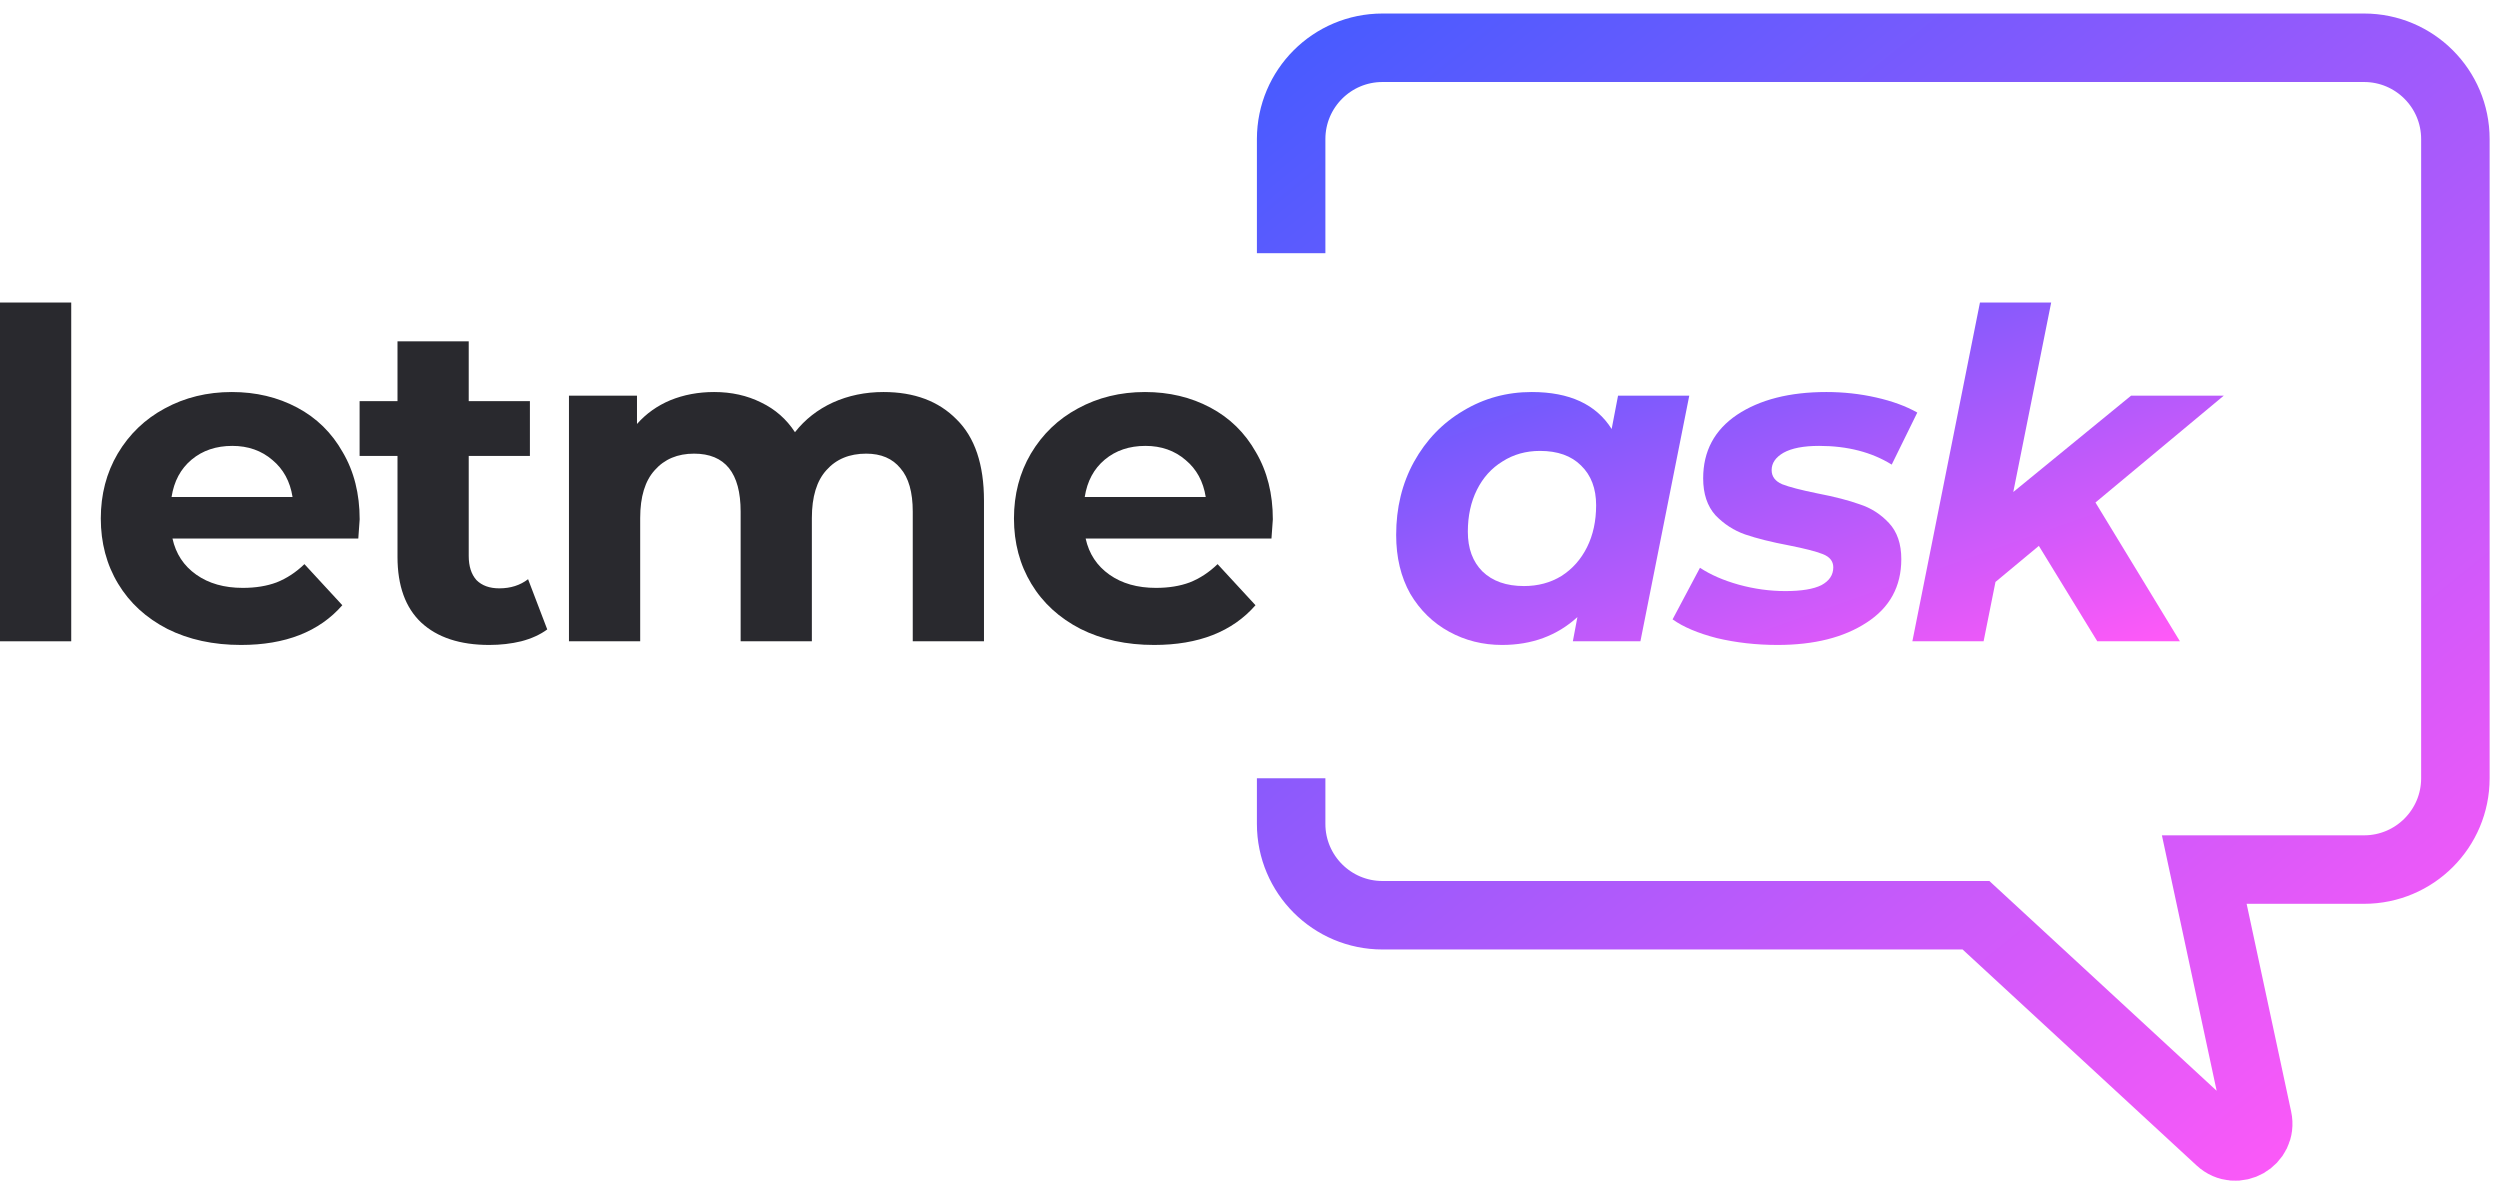
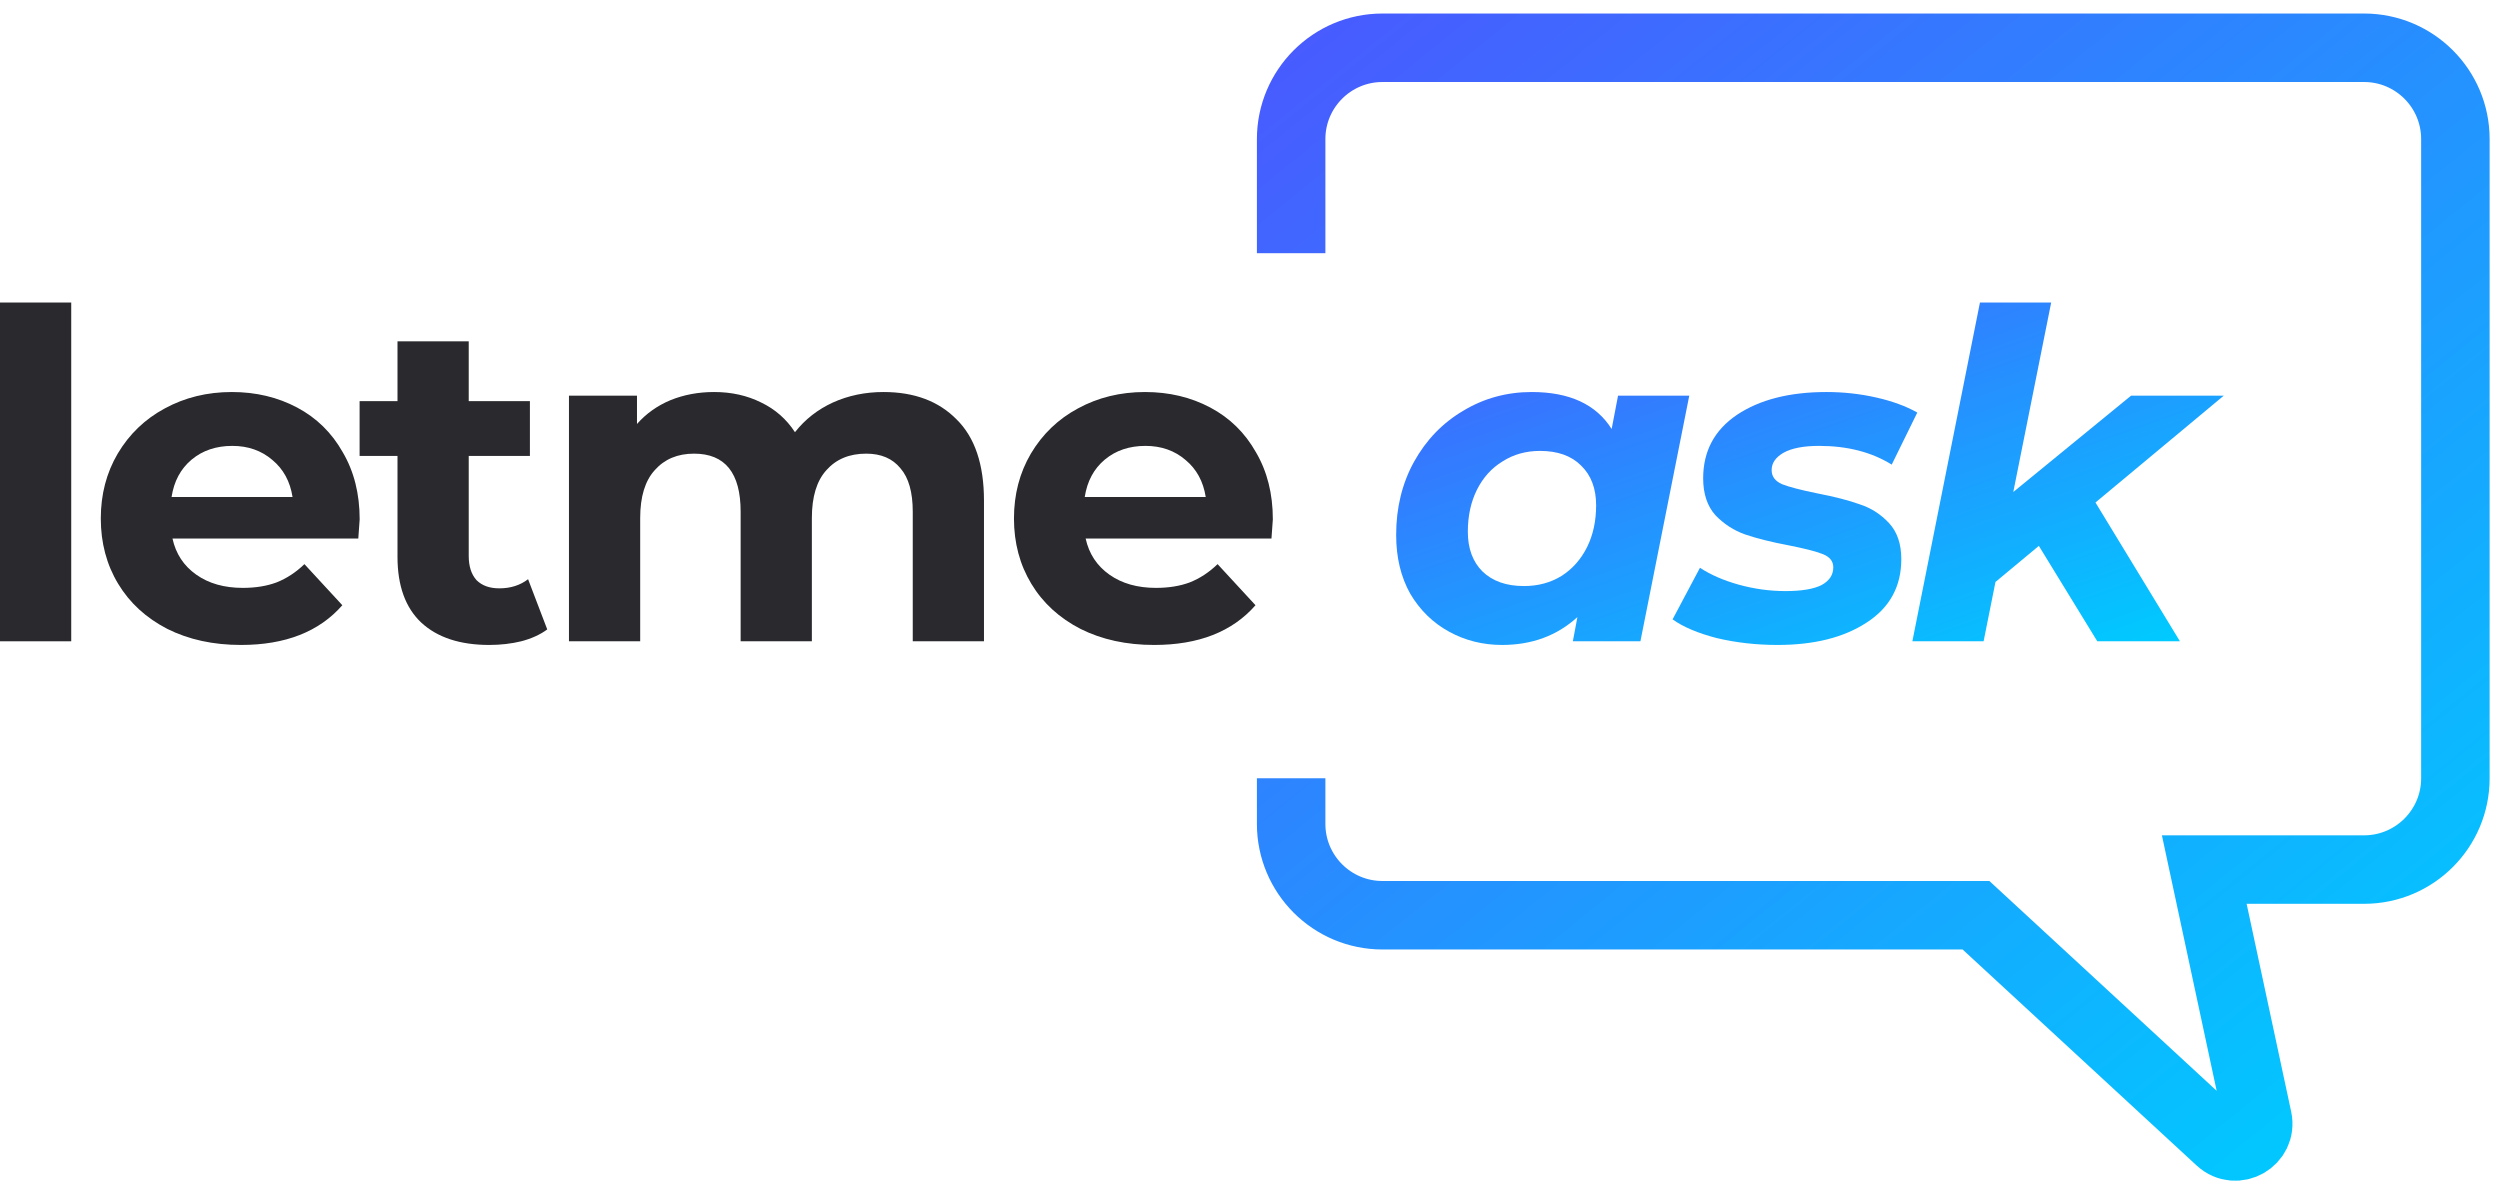
<svg xmlns="http://www.w3.org/2000/svg" width="157" height="75" viewBox="0 0 157 75" fill="none">
  <path d="M0 18.999H4.473V40.273H0V18.999Z" fill="#29292E" />
  <path d="M22.587 32.618C22.587 32.675 22.558 33.077 22.501 33.822H10.832C11.042 34.778 11.539 35.533 12.323 36.087C13.106 36.642 14.081 36.919 15.247 36.919C16.05 36.919 16.757 36.804 17.369 36.575C18 36.326 18.583 35.944 19.118 35.428L21.498 38.008C20.045 39.671 17.923 40.503 15.133 40.503C13.393 40.503 11.854 40.168 10.516 39.499C9.178 38.811 8.146 37.865 7.42 36.661C6.693 35.457 6.33 34.09 6.33 32.561C6.33 31.051 6.684 29.694 7.391 28.489C8.117 27.266 9.102 26.32 10.344 25.651C11.606 24.963 13.011 24.619 14.559 24.619C16.069 24.619 17.436 24.944 18.659 25.593C19.883 26.243 20.838 27.18 21.526 28.403C22.234 29.608 22.587 31.012 22.587 32.618ZM14.588 28.002C13.575 28.002 12.724 28.289 12.036 28.862C11.348 29.436 10.927 30.219 10.774 31.213H18.372C18.22 30.238 17.799 29.464 17.111 28.891C16.423 28.298 15.582 28.002 14.588 28.002Z" fill="#29292E" />
  <path d="M34.367 39.528C33.928 39.853 33.383 40.102 32.733 40.273C32.102 40.426 31.433 40.503 30.726 40.503C28.891 40.503 27.467 40.035 26.454 39.098C25.46 38.161 24.963 36.785 24.963 34.969V28.633H22.583V25.192H24.963V21.436H29.436V25.192H33.278V28.633H29.436V34.912C29.436 35.562 29.598 36.068 29.923 36.431C30.267 36.776 30.745 36.948 31.357 36.948C32.064 36.948 32.666 36.756 33.163 36.374L34.367 39.528Z" fill="#29292E" />
  <path d="M55.486 24.619C57.417 24.619 58.946 25.192 60.074 26.339C61.221 27.467 61.794 29.168 61.794 31.443V40.273H57.321V32.131C57.321 30.907 57.063 29.999 56.547 29.407C56.05 28.795 55.333 28.489 54.397 28.489C53.345 28.489 52.514 28.833 51.902 29.522C51.291 30.191 50.985 31.194 50.985 32.532V40.273H46.512V32.131C46.512 29.703 45.537 28.489 43.587 28.489C42.555 28.489 41.733 28.833 41.122 29.522C40.51 30.191 40.204 31.194 40.204 32.532V40.273H35.731V24.848H40.003V26.626C40.577 25.976 41.275 25.479 42.096 25.135C42.938 24.791 43.855 24.619 44.849 24.619C45.938 24.619 46.923 24.838 47.802 25.278C48.681 25.699 49.389 26.32 49.924 27.142C50.555 26.339 51.348 25.718 52.304 25.278C53.279 24.838 54.339 24.619 55.486 24.619Z" fill="#29292E" />
  <path d="M79.934 32.618C79.934 32.675 79.906 33.077 79.848 33.822H68.179C68.389 34.778 68.886 35.533 69.67 36.087C70.454 36.642 71.428 36.919 72.594 36.919C73.397 36.919 74.104 36.804 74.716 36.575C75.347 36.326 75.93 35.944 76.465 35.428L78.845 38.008C77.392 39.671 75.27 40.503 72.48 40.503C70.74 40.503 69.201 40.168 67.864 39.499C66.525 38.811 65.493 37.865 64.767 36.661C64.041 35.457 63.677 34.09 63.677 32.561C63.677 31.051 64.031 29.694 64.738 28.489C65.465 27.266 66.449 26.32 67.692 25.651C68.953 24.963 70.358 24.619 71.906 24.619C73.416 24.619 74.783 24.944 76.006 25.593C77.23 26.243 78.185 27.18 78.874 28.403C79.581 29.608 79.934 31.012 79.934 32.618ZM71.935 28.002C70.922 28.002 70.071 28.289 69.383 28.862C68.695 29.436 68.275 30.219 68.121 31.213H75.72C75.567 30.238 75.146 29.464 74.458 28.891C73.77 28.298 72.929 28.002 71.935 28.002Z" fill="#29292E" />
  <path d="M106.086 24.848L103.018 40.273H98.775L99.061 38.754C97.781 39.92 96.204 40.503 94.331 40.503C93.126 40.503 92.018 40.226 91.005 39.671C89.992 39.117 89.179 38.324 88.567 37.292C87.975 36.24 87.679 35.007 87.679 33.593C87.679 31.892 88.051 30.363 88.797 29.006C89.561 27.629 90.594 26.559 91.894 25.794C93.193 25.011 94.627 24.619 96.194 24.619C98.564 24.619 100.237 25.393 101.212 26.941L101.613 24.848H106.086ZM95.707 36.804C96.586 36.804 97.37 36.594 98.058 36.173C98.746 35.734 99.281 35.132 99.664 34.367C100.046 33.602 100.237 32.723 100.237 31.729C100.237 30.678 99.922 29.846 99.291 29.235C98.679 28.623 97.819 28.317 96.71 28.317C95.831 28.317 95.047 28.537 94.359 28.977C93.671 29.397 93.136 29.99 92.754 30.754C92.371 31.519 92.18 32.398 92.18 33.392C92.18 34.444 92.486 35.275 93.098 35.887C93.728 36.498 94.598 36.804 95.707 36.804Z" fill="url(#paint0_linear)" />
  <path d="M111.632 40.503C110.294 40.503 109.023 40.359 107.819 40.073C106.634 39.767 105.707 39.375 105.038 38.897L106.758 35.657C107.427 36.097 108.239 36.451 109.195 36.718C110.17 36.986 111.145 37.12 112.119 37.12C113.133 37.12 113.888 36.995 114.385 36.747C114.882 36.479 115.13 36.106 115.13 35.629C115.13 35.246 114.91 34.969 114.471 34.797C114.031 34.625 113.324 34.444 112.349 34.252C111.24 34.042 110.323 33.813 109.596 33.564C108.889 33.316 108.268 32.914 107.733 32.36C107.217 31.787 106.959 31.012 106.959 30.038C106.959 28.336 107.666 27.008 109.08 26.052C110.514 25.096 112.387 24.619 114.7 24.619C115.77 24.619 116.812 24.733 117.825 24.963C118.838 25.192 119.698 25.508 120.406 25.909L118.8 29.177C117.538 28.394 116.019 28.002 114.241 28.002C113.266 28.002 112.521 28.145 112.005 28.432C111.508 28.719 111.259 29.082 111.259 29.522C111.259 29.923 111.479 30.219 111.919 30.41C112.358 30.582 113.094 30.774 114.127 30.984C115.216 31.194 116.105 31.424 116.793 31.672C117.5 31.901 118.112 32.293 118.628 32.847C119.144 33.402 119.402 34.157 119.402 35.113C119.402 36.833 118.676 38.161 117.223 39.098C115.79 40.035 113.926 40.503 111.632 40.503Z" fill="url(#paint1_linear)" />
  <path d="M131.595 31.557L136.899 40.273H131.71L128.04 34.281L125.316 36.546L124.57 40.273H120.097L124.341 18.999H128.814L126.434 30.898L133.831 24.848H139.652L131.595 31.557Z" fill="url(#paint2_linear)" />
  <path d="M81.084 15.902V8.734C81.084 5.567 83.652 3 86.819 3H148.463C151.63 3 154.198 5.567 154.198 8.734V48.875C154.198 52.042 151.63 54.609 148.463 54.609H138.428L141.782 70.26C142.075 71.628 140.436 72.563 139.408 71.614L124.092 57.477H86.819C83.652 57.477 81.084 54.909 81.084 51.742V48.875" stroke="url(#paint3_linear)" stroke-width="4.301" />
  <defs>
    <linearGradient id="paint0_linear" x1="87.679" y1="18.999" x2="99.758" y2="53.111" gradientUnits="userSpaceOnUse">
      <stop stop-color="#485BFF" />
-       <stop offset="1" stop-color="#FF59F8" />
+       <stop offset="1" stop-color="#00caff" />
    </linearGradient>
    <linearGradient id="paint1_linear" x1="87.679" y1="18.999" x2="99.758" y2="53.111" gradientUnits="userSpaceOnUse">
      <stop stop-color="#485BFF" />
-       <stop offset="1" stop-color="#FF59F8" />
+       <stop offset="1" stop-color="#00caff" />
    </linearGradient>
    <linearGradient id="paint2_linear" x1="87.679" y1="18.999" x2="99.758" y2="53.111" gradientUnits="userSpaceOnUse">
      <stop stop-color="#485BFF" />
-       <stop offset="1" stop-color="#FF59F8" />
+       <stop offset="1" stop-color="#00caff" />
    </linearGradient>
    <linearGradient id="paint3_linear" x1="81.084" y1="3" x2="141.295" y2="77.547" gradientUnits="userSpaceOnUse">
      <stop stop-color="#485BFF" />
-       <stop offset="1" stop-color="#FF59F8" />
+       <stop offset="1" stop-color="#00caff" />
    </linearGradient>
  </defs>
</svg>
